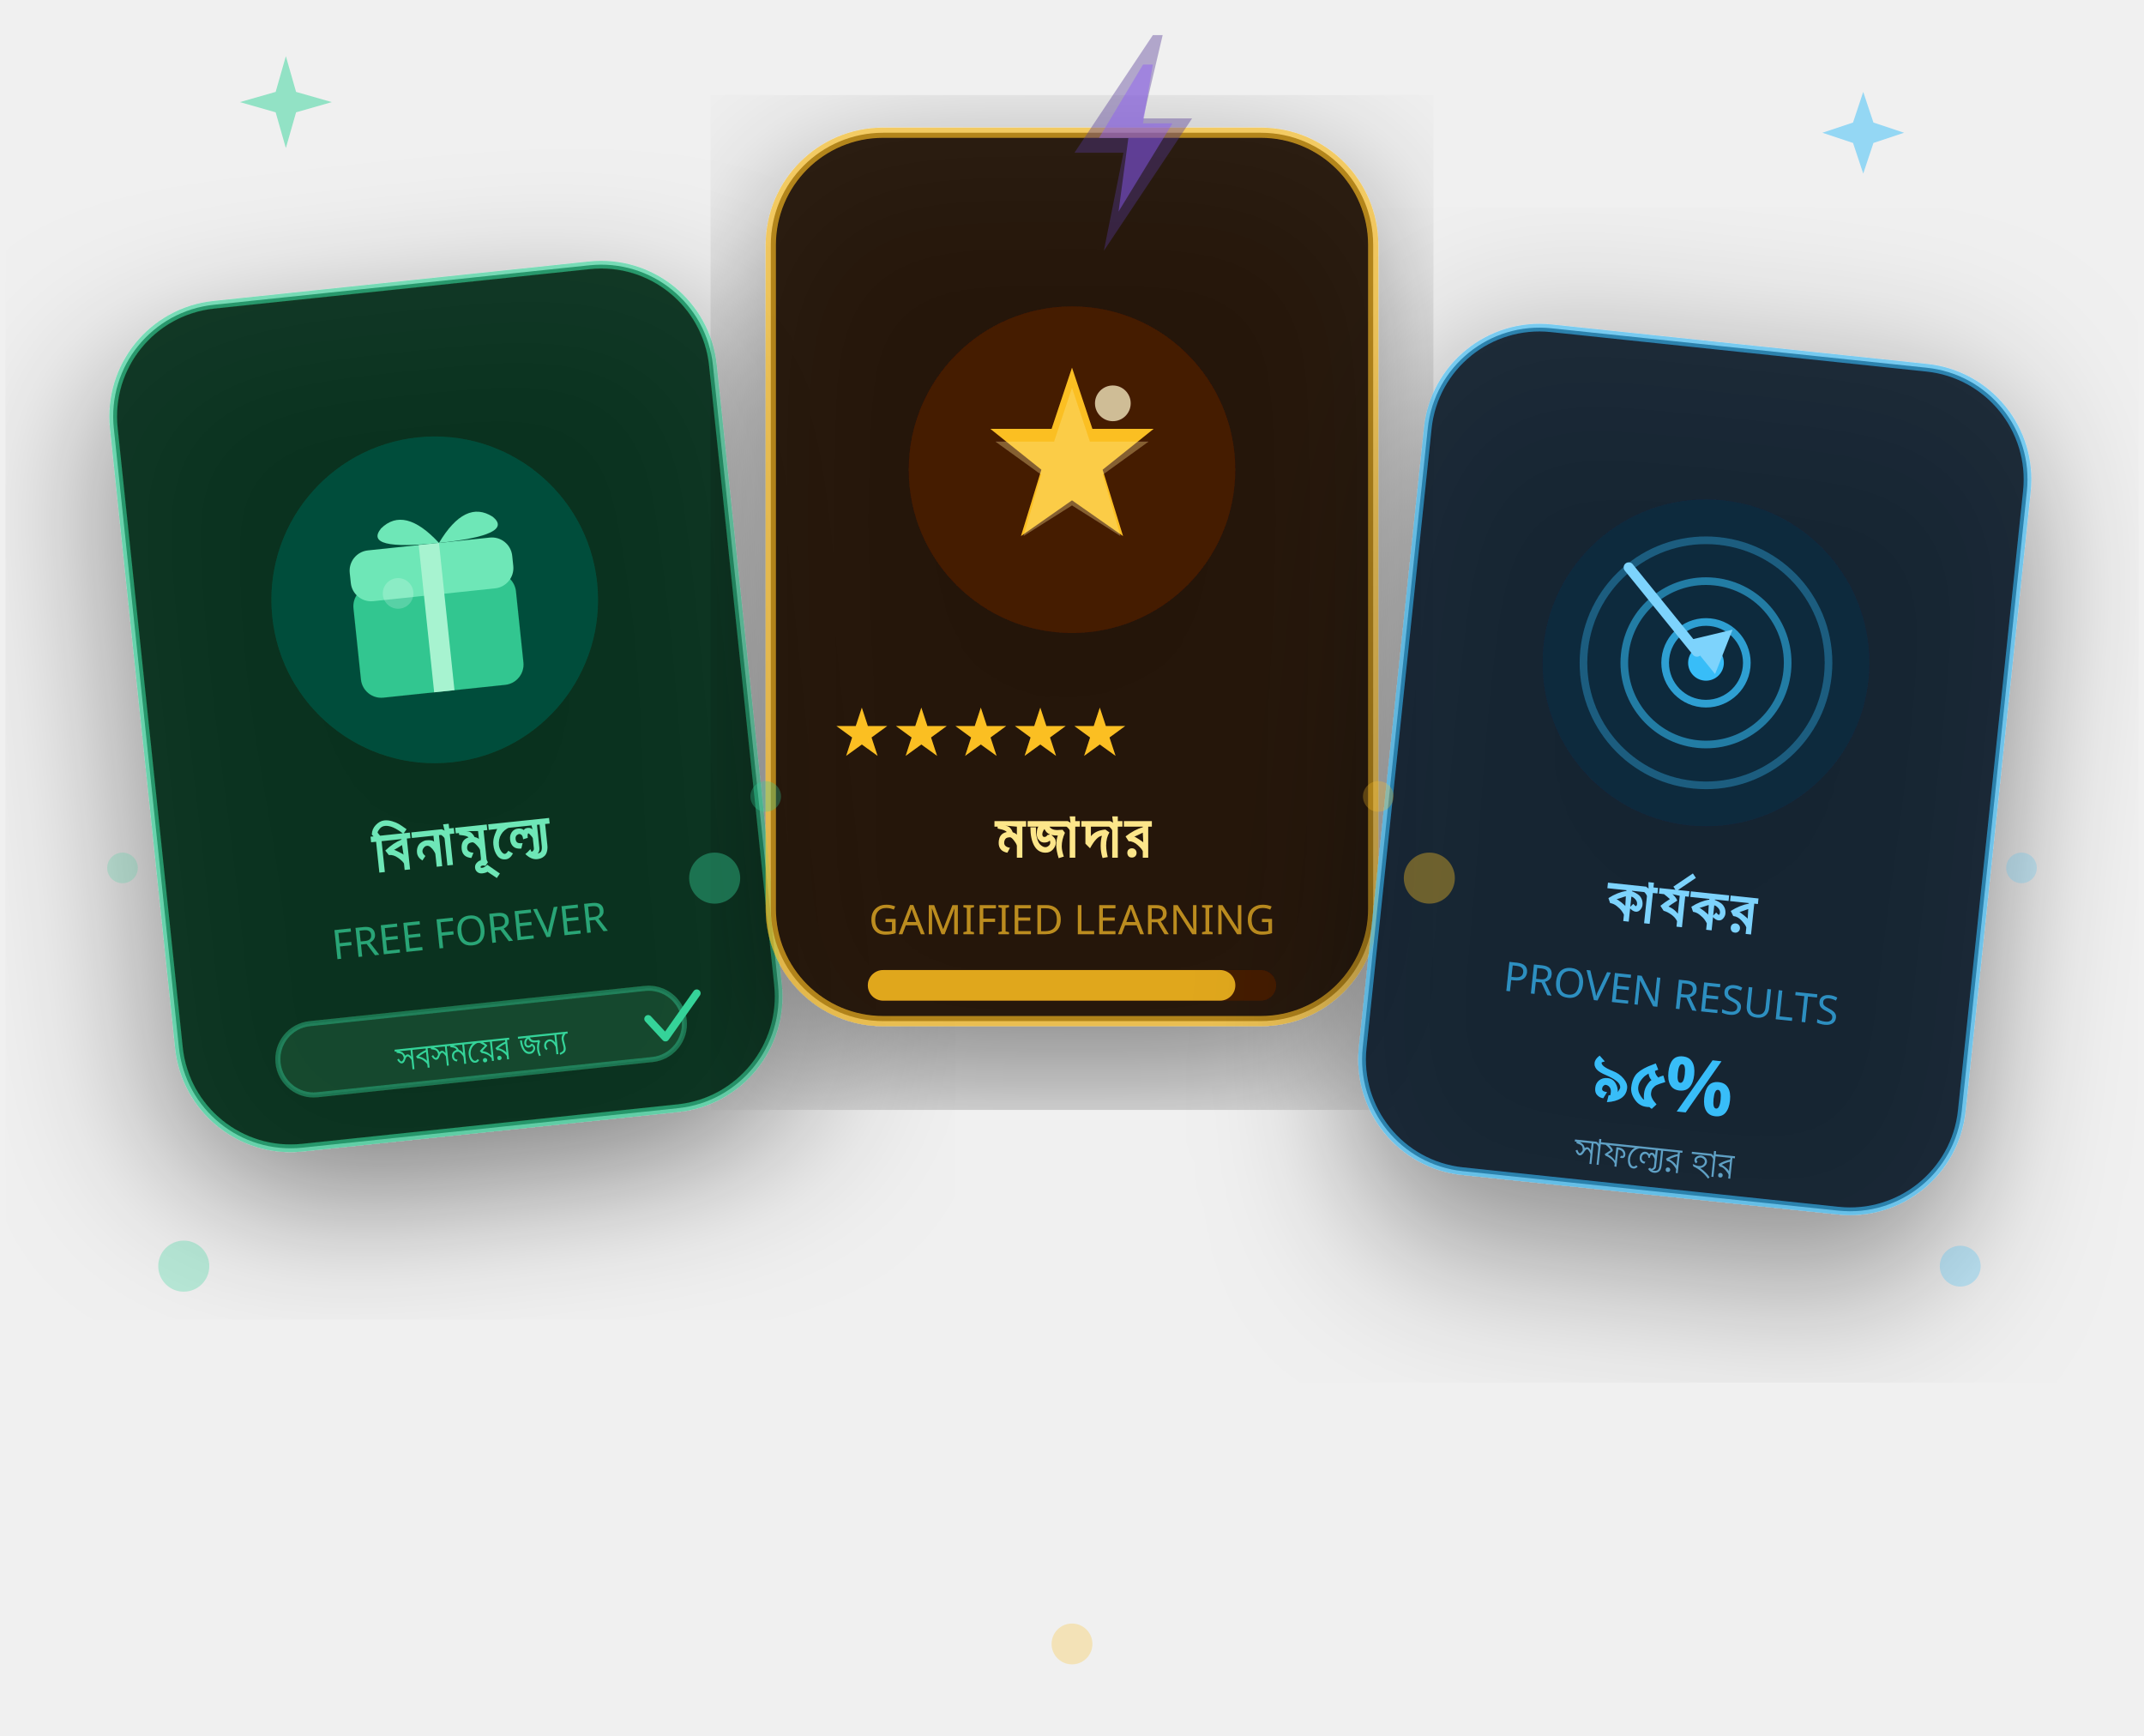
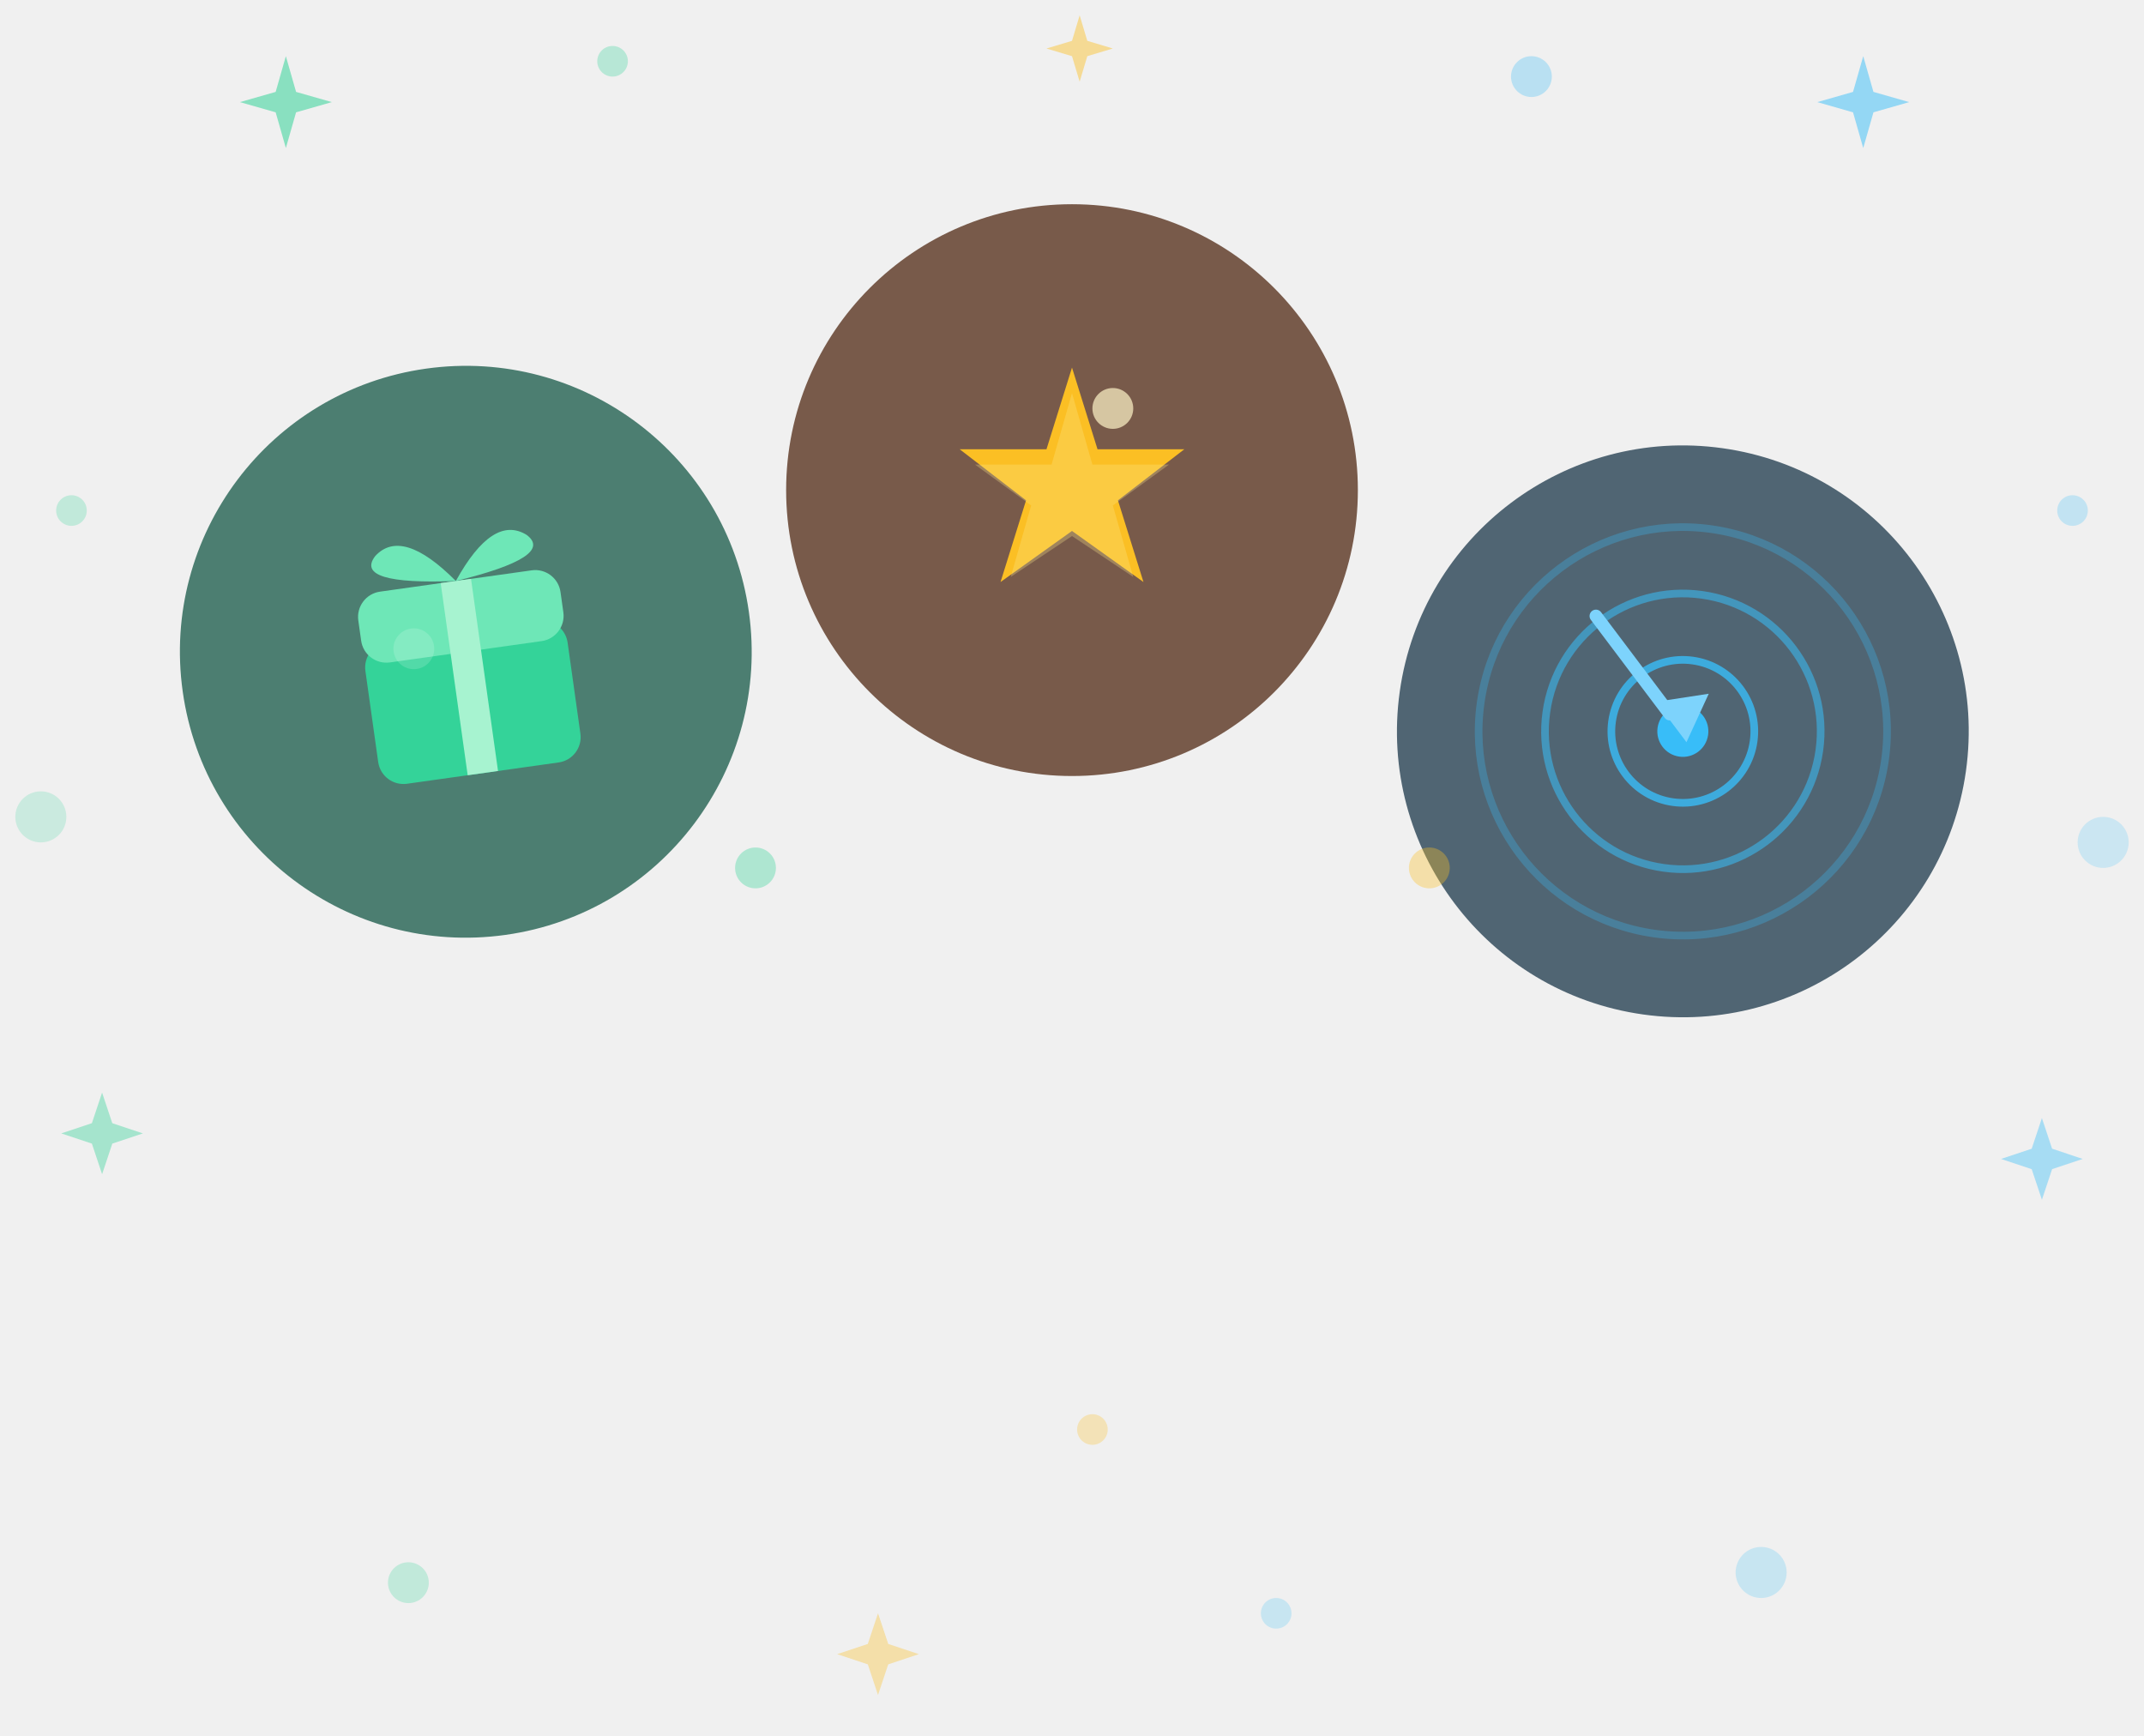
<svg xmlns="http://www.w3.org/2000/svg" viewBox="0 0 420 340" fill="none">
-   <defs>
-     <filter id="drop">
-       <feDropShadow dx="0" dy="10" stdDeviation="16" flood-color="#000" flood-opacity="0.5" />
-     </filter>
-     <filter id="glow">
-       <feGaussianBlur stdDeviation="6" result="blur" />
-       <feMerge>
-         <feMergeNode in="blur" />
-         <feMergeNode in="SourceGraphic" />
-       </feMerge>
-     </filter>
-   </defs>
-   <g transform="translate(20, 62) rotate(-6)" filter="url(#drop)">
-     <rect width="118" height="166" rx="22" fill="#052e16" fill-opacity="0.92" />
-     <rect width="118" height="166" rx="22" stroke="#34d399" stroke-width="1.5" stroke-opacity="0.6" />
-     <circle cx="59" cy="62" r="32" fill="#064e3b" />
-     <rect x="43" y="58" width="32" height="22" rx="4" fill="#34d399" opacity="0.9" />
-     <rect x="43" y="51" width="32" height="10" rx="4" fill="#6ee7b7" />
-     <rect x="57" y="51" width="4" height="29" fill="#a7f3d0" />
-     <path d="M61 51 Q55 43 50 47 Q46 51 61 51" fill="#6ee7b7" />
-     <path d="M61 51 Q67 43 72 47 Q76 51 61 51" fill="#6ee7b7" />
-     <circle cx="52" cy="60" r="3" fill="#ffffff" opacity="0.2" />
-     <text x="59" y="114" text-anchor="middle" font-size="12" font-weight="800" fill="#6ee7b7" letter-spacing="1" font-family="system-ui, -apple-system, sans-serif">বিনামূল্যে</text>
-     <text x="59" y="130" text-anchor="middle" font-size="8" fill="#34d399" opacity="0.7" font-family="system-ui, sans-serif">FREE FOREVER</text>
-     <rect x="19" y="142" width="80" height="14" rx="7" fill="#34d399" fill-opacity="0.12" stroke="#34d399" stroke-width="1" stroke-opacity="0.4" />
-     <text x="59" y="153" text-anchor="middle" font-size="7.5" fill="#34d399" font-family="system-ui, sans-serif">সবসময়ের জন্য</text>
-     <path d="M92 148 L95 152 L102 144" stroke="#34d399" stroke-width="1.5" stroke-linecap="round" stroke-linejoin="round" />
+   <g transform="translate(28, 80) rotate(-8)">
+     <circle cx="56" cy="56" r="56" fill="#064e3b" fill-opacity="0.7" />
+     <rect x="36" y="52" width="40" height="28" rx="5" fill="#34d399" />
+     <rect x="36" y="42" width="40" height="14" rx="5" fill="#6ee7b7" />
+     <rect x="53" y="42" width="6" height="38" fill="#a7f3d0" />
+     <path d="M56 42 Q47 30 41 35 Q36 40 56 42" fill="#6ee7b7" />
+     <path d="M56 42 Q65 30 71 35 Q76 40 56 42" fill="#6ee7b7" />
+     <circle cx="46" cy="54" r="4" fill="#ffffff" opacity="0.15" />
  </g>
-   <g transform="translate(151, 26)" filter="url(#drop)">
-     <rect width="118" height="174" rx="22" fill="#1c0a00" fill-opacity="0.92" />
-     <rect width="118" height="174" rx="22" stroke="#fbbf24" stroke-width="2" stroke-opacity="0.65" />
-     <circle cx="59" cy="66" r="32" fill="#451a03" />
-     <polygon points="59,46 63,58 75,58 65,66 69,79 59,72 49,79 53,66 43,58 55,58" fill="#fbbf24" />
-     <polygon points="59,50 62.5,60.5 74,60.5 65,67 68.5,79 59,73 49.5,79 53,67 44,60.5 55.5,60.5" fill="#fde68a" opacity="0.35" />
-     <circle cx="67" cy="53" r="3.5" fill="#fef3c7" opacity="0.75" />
-     <text x="12" y="122" font-size="13" fill="#fbbf24" font-family="system-ui">★★★★★</text>
-     <text x="59" y="142" text-anchor="middle" font-size="12" font-weight="800" fill="#fde68a" letter-spacing="1" font-family="system-ui, sans-serif">মজাদার</text>
-     <text x="59" y="157" text-anchor="middle" font-size="8" fill="#fbbf24" opacity="0.7" font-family="system-ui, sans-serif">GAMIFIED LEARNING</text>
-     <rect x="19" y="164" width="80" height="6" rx="3" fill="#451a03" />
-     <rect x="19" y="164" width="72" height="6" rx="3" fill="#fbbf24" opacity="0.85" />
+   <g transform="translate(154, 40)">
+     <circle cx="56" cy="56" r="56" fill="#451a03" fill-opacity="0.7" />
+     <polygon points="56,32 61,48 78,48 65,58 70,74 56,64 42,74 47,58 34,48 51,48" fill="#fbbf24" />
+     <polygon points="56,37 60,51 75,51 64,59 68,73 56,65 44,73 48,59 37,51 52,51" fill="#fde68a" opacity="0.3" />
+     <circle cx="64" cy="40" r="4" fill="#fef3c7" opacity="0.7" />
  </g>
-   <g transform="translate(282, 62) rotate(6)" filter="url(#drop)">
-     <rect width="118" height="166" rx="22" fill="#0c1a2e" fill-opacity="0.92" />
-     <rect width="118" height="166" rx="22" stroke="#38bdf8" stroke-width="1.5" stroke-opacity="0.6" />
-     <circle cx="59" cy="62" r="32" fill="#0c2a3e" />
-     <circle cx="59" cy="62" r="24" stroke="#38bdf8" stroke-width="1.5" fill="none" opacity="0.35" />
-     <circle cx="59" cy="62" r="16" stroke="#38bdf8" stroke-width="1.5" fill="none" opacity="0.55" />
-     <circle cx="59" cy="62" r="8" stroke="#38bdf8" stroke-width="1.5" fill="none" opacity="0.8" />
-     <circle cx="59" cy="62" r="3.5" fill="#38bdf8" />
-     <line x1="42" y1="45" x2="57" y2="60" stroke="#7dd3fc" stroke-width="2" stroke-linecap="round" />
-     <polygon points="55,58 63.5,55 61,64" fill="#7dd3fc" />
-     <text x="59" y="114" text-anchor="middle" font-size="12" font-weight="800" fill="#7dd3fc" letter-spacing="1" font-family="system-ui, sans-serif">কার্যকর</text>
-     <text x="59" y="130" text-anchor="middle" font-size="8" fill="#38bdf8" opacity="0.7" font-family="system-ui, sans-serif">PROVEN RESULTS</text>
-     <text x="59" y="150" text-anchor="middle" font-size="15" font-weight="800" fill="#38bdf8" font-family="system-ui, sans-serif">৯৫%</text>
-     <text x="59" y="162" text-anchor="middle" font-size="8" fill="#7dd3fc" opacity="0.7" font-family="system-ui, sans-serif">সাফল্যের হার</text>
+   <g transform="translate(282, 80) rotate(8)">
+     <circle cx="56" cy="56" r="56" fill="#0c2a3e" fill-opacity="0.7" />
+     <circle cx="56" cy="56" r="40" stroke="#38bdf8" stroke-width="1.5" fill="none" opacity="0.3" />
+     <circle cx="56" cy="56" r="27" stroke="#38bdf8" stroke-width="1.5" fill="none" opacity="0.55" />
+     <circle cx="56" cy="56" r="14" stroke="#38bdf8" stroke-width="1.5" fill="none" opacity="0.8" />
+     <circle cx="56" cy="56" r="5" fill="#38bdf8" />
+     <line x1="36" y1="36" x2="53" y2="53" stroke="#7dd3fc" stroke-width="2.5" stroke-linecap="round" />
+     <polygon points="50,51 60,48 57,58" fill="#7dd3fc" />
  </g>
-   <g transform="translate(198, 4) scale(2)">
-     <path d="M13.92 1.44L6.24 12.96H11.04L9.12 22.56L17.76 9.6H12.96L14.88 1.44H13.92Z" fill="#533794" opacity="0.4" />
-     <path d="M12.96 4.32L8.64 11.52H11.52L10.56 18.72L15.84 10.08H12.96L13.92 4.32H12.96Z" fill="#8B5CF6" opacity="0.45" />
-   </g>
-   <path d="M54 18 L56 11 L58 18 L65 20 L58 22 L56 29 L54 22 L47 20 Z" fill="#34d399" opacity="0.5" />
-   <path d="M363 24 L365 18 L367 24 L373 26 L367 28 L365 34 L363 28 L357 26 Z" fill="#38bdf8" opacity="0.5" />
-   <circle cx="36" cy="248" r="5" fill="#34d399" opacity="0.3" />
-   <circle cx="384" cy="248" r="4" fill="#38bdf8" opacity="0.28" />
-   <circle cx="24" cy="170" r="3" fill="#34d399" opacity="0.22" />
-   <circle cx="396" cy="170" r="3" fill="#38bdf8" opacity="0.22" />
-   <circle cx="210" cy="322" r="4" fill="#fbbf24" opacity="0.28" />
-   <circle cx="140" cy="172" r="5" fill="#34d399" opacity="0.4" />
-   <circle cx="150" cy="156" r="3" fill="#34d399" opacity="0.3" />
-   <circle cx="280" cy="172" r="5" fill="#fbbf24" opacity="0.38" />
-   <circle cx="270" cy="156" r="3" fill="#fbbf24" opacity="0.28" />
+   <path d="M54 18 L56 11 L58 18 L65 20 L58 22 L56 29 L54 22 L47 20 Z" fill="#34d399" opacity="0.55" />
+   <circle cx="120" cy="12" r="3" fill="#34d399" opacity="0.3" />
+   <path d="M210 8 L211.5 3 L213 8 L218 9.5 L213 11 L211.5 16 L210 11 L205 9.5 Z" fill="#fbbf24" opacity="0.45" />
+   <circle cx="300" cy="15" r="4" fill="#38bdf8" opacity="0.3" />
+   <path d="M363 18 L365 11 L367 18 L374 20 L367 22 L365 29 L363 22 L356 20 Z" fill="#38bdf8" opacity="0.5" />
+   <circle cx="14" cy="100" r="3" fill="#34d399" opacity="0.25" />
+   <circle cx="8" cy="160" r="5" fill="#34d399" opacity="0.2" />
+   <path d="M18 220 L20 214 L22 220 L28 222 L22 224 L20 230 L18 224 L12 222 Z" fill="#34d399" opacity="0.4" />
+   <circle cx="406" cy="100" r="3" fill="#38bdf8" opacity="0.25" />
+   <circle cx="412" cy="165" r="5" fill="#38bdf8" opacity="0.2" />
+   <path d="M398 225 L400 219 L402 225 L408 227 L402 229 L400 235 L398 229 L392 227 Z" fill="#38bdf8" opacity="0.4" />
+   <circle cx="80" cy="310" r="4" fill="#34d399" opacity="0.25" />
+   <path d="M170 322 L172 316 L174 322 L180 324 L174 326 L172 332 L170 326 L164 324 Z" fill="#fbbf24" opacity="0.35" />
+   <circle cx="250" cy="316" r="3" fill="#38bdf8" opacity="0.22" />
+   <circle cx="345" cy="308" r="5" fill="#38bdf8" opacity="0.22" />
+   <circle cx="148" cy="170" r="4" fill="#34d399" opacity="0.35" />
+   <circle cx="280" cy="170" r="4" fill="#fbbf24" opacity="0.35" />
+   <circle cx="214" cy="280" r="3" fill="#fbbf24" opacity="0.28" />
</svg>
